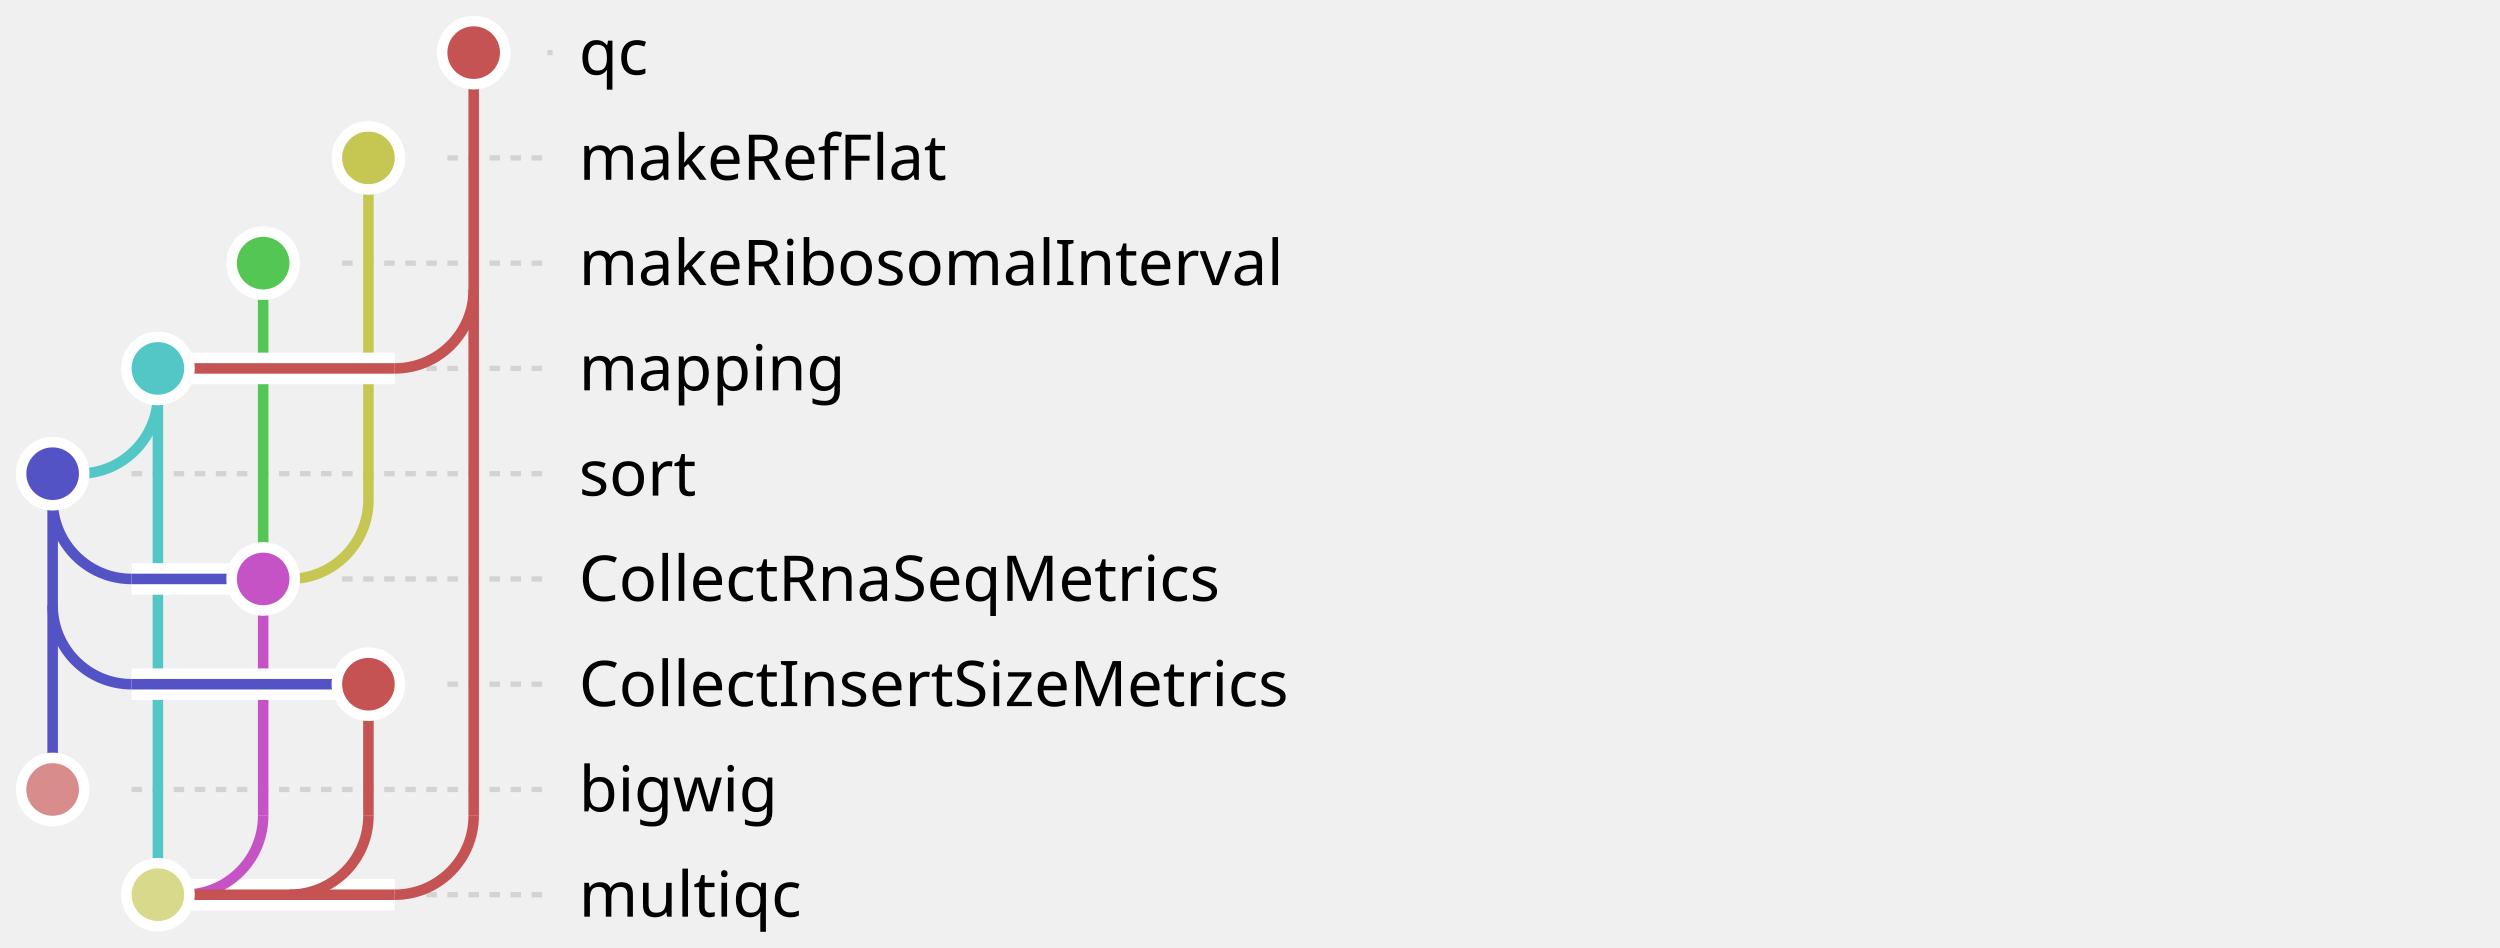
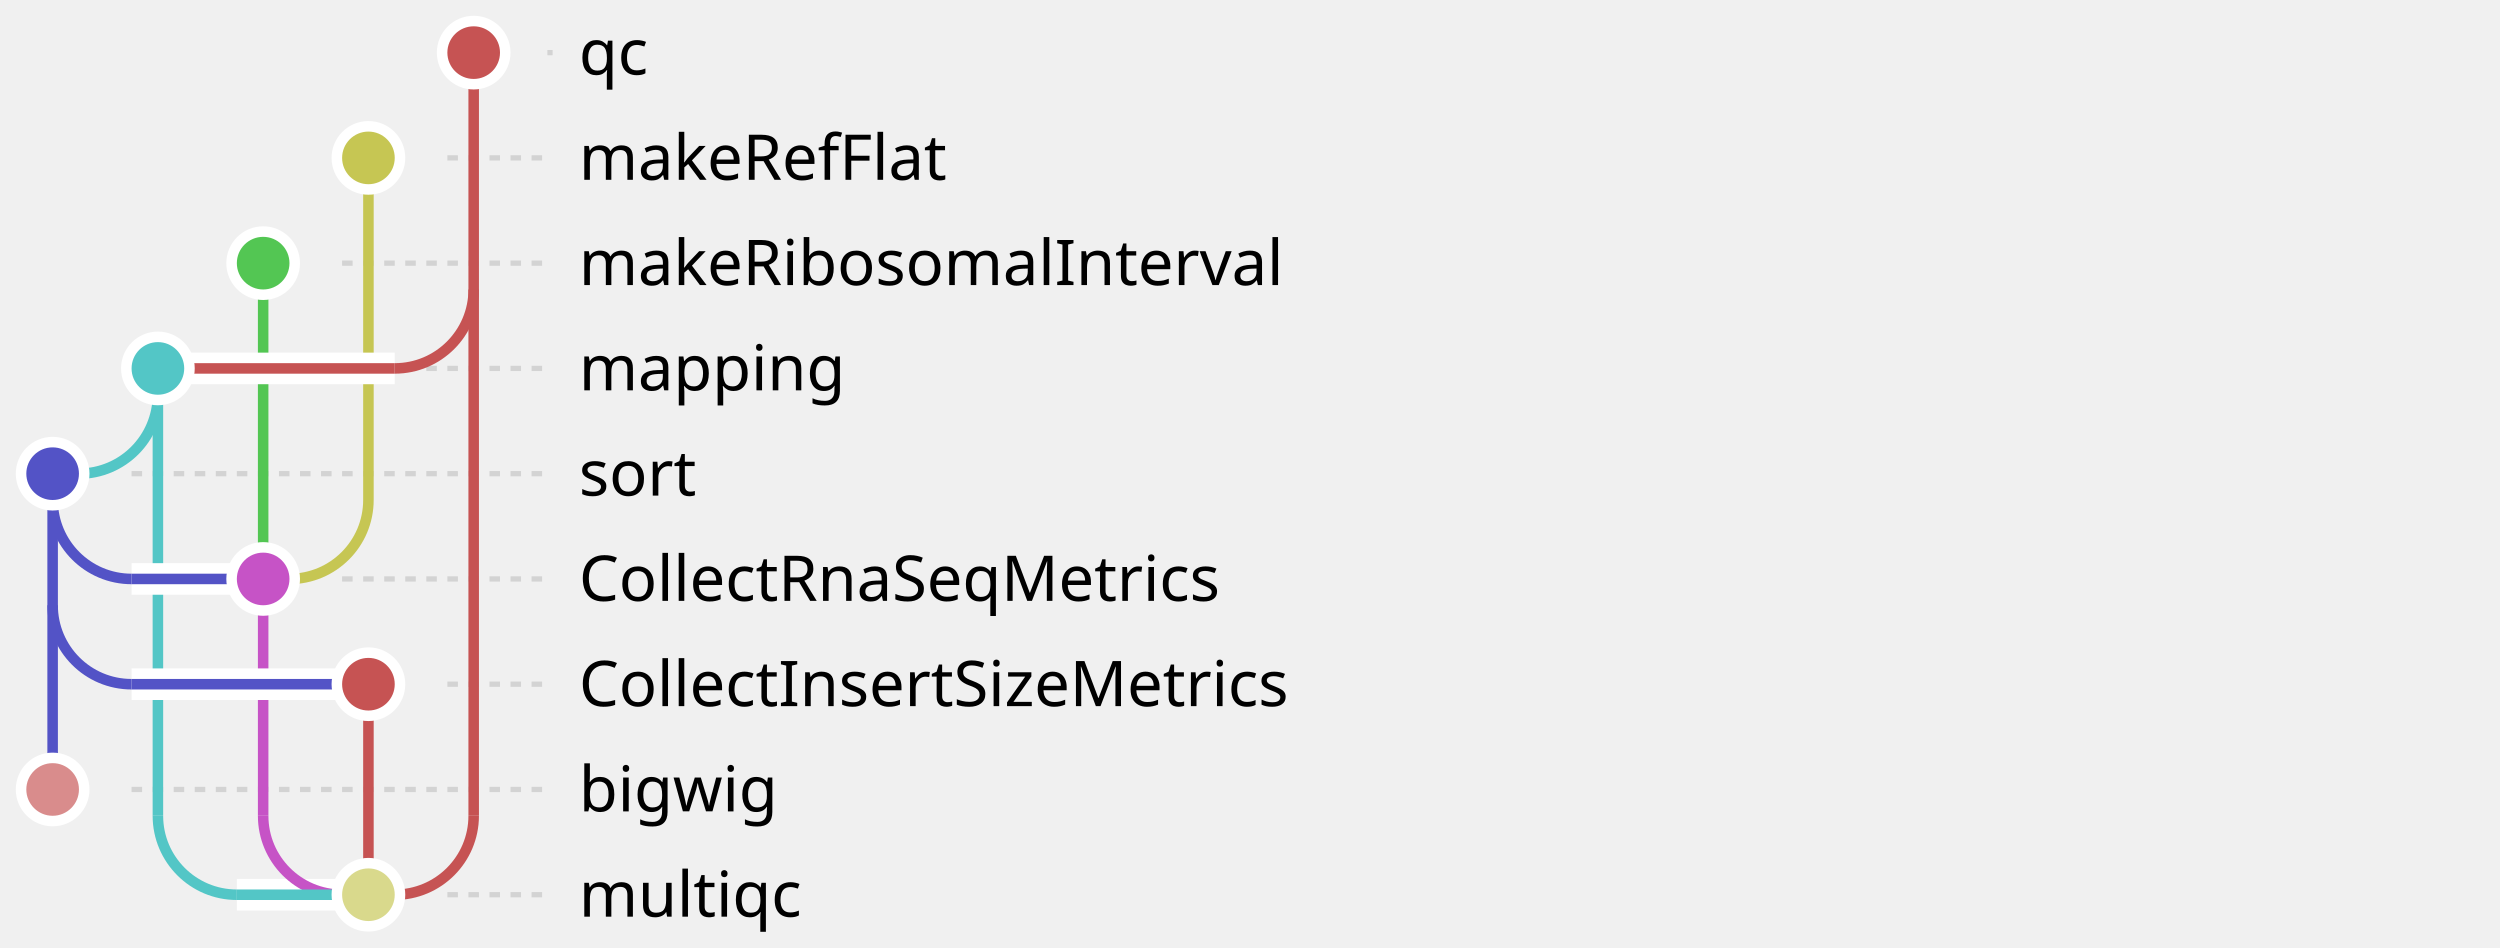
<svg xmlns="http://www.w3.org/2000/svg" baseProfile="full" height="100%" version="1.1" viewBox="25.0,5.0,475.0,180.0" width="100%">
  <defs />
  <g>
    <line stroke="lightgrey" stroke-dasharray="2" x1="130.0" x2="129.0" y1="15.0" y2="15.0" />
    <line stroke="lightgrey" stroke-dasharray="2" x1="110.0" x2="129.0" y1="35.0" y2="35.0" />
    <line stroke="lightgrey" stroke-dasharray="2" x1="90.0" x2="129.0" y1="55.0" y2="55.0" />
    <line stroke="lightgrey" stroke-dasharray="2" x1="70.0" x2="129.0" y1="75.0" y2="75.0" />
    <line stroke="lightgrey" stroke-dasharray="2" x1="50.0" x2="129.0" y1="95.0" y2="95.0" />
    <line stroke="lightgrey" stroke-dasharray="2" x1="90.0" x2="129.0" y1="115.0" y2="115.0" />
    <line stroke="lightgrey" stroke-dasharray="2" x1="110.0" x2="129.0" y1="135.0" y2="135.0" />
    <line stroke="lightgrey" stroke-dasharray="2" x1="50.0" x2="129.0" y1="155.0" y2="155.0" />
-     <line stroke="lightgrey" stroke-dasharray="2" x1="70.0" x2="129.0" y1="175.0" y2="175.0" />
+     <line stroke="lightgrey" stroke-dasharray="2" x1="110.0" x2="129.0" y1="175.0" y2="175.0" />
  </g>
  <g>
    <line stroke="#53c653" stroke-width="2.0" x1="75.0" x2="75.0" y1="55.0" y2="115.0" />
    <line stroke="#c6c653" stroke-width="2.0" x1="95.0" x2="95.0" y1="35.0" y2="100.0" />
    <line stroke="#5353c6" stroke-width="2.0" x1="35.0" x2="35.0" y1="95.0" y2="155.0" />
-     <line stroke="#53c6c6" stroke-width="2.0" x1="55.0" x2="55.0" y1="75.0" y2="175.0" />
+     <line stroke="#53c6c6" stroke-width="2.0" x1="55.0" x2="55.0" y1="75.0" y2="160.0" />
    <line stroke="#c653c6" stroke-width="2.0" x1="75.0" x2="75.0" y1="115.0" y2="160.0" />
-     <line stroke="#c65353" stroke-width="2.0" x1="95.0" x2="95.0" y1="135.0" y2="160.0" />
+     <line stroke="#c65353" stroke-width="2.0" x1="95.0" x2="95.0" y1="135.0" y2="175.0" />
    <line stroke="#c65353" stroke-width="2.0" x1="115.0" x2="115.0" y1="15.0" y2="160.0" />
  </g>
  <g>
    <line stroke="white" stroke-width="6.0" x1="55.0" x2="100.0" y1="75.0" y2="75.0" />
    <line stroke="white" stroke-width="6.0" x1="35.0" x2="40.0" y1="95.0" y2="95.0" />
    <line stroke="white" stroke-width="6.0" x1="50.0" x2="75.0" y1="115.0" y2="115.0" />
    <line stroke="white" stroke-width="6.0" x1="75.0" x2="80.0" y1="115.0" y2="115.0" />
    <line stroke="white" stroke-width="6.0" x1="50.0" x2="95.0" y1="135.0" y2="135.0" />
-     <line stroke="white" stroke-width="6.0" x1="55.0" x2="100.0" y1="175.0" y2="175.0" />
+     <line stroke="white" stroke-width="6.0" x1="70.0" x2="95.0" y1="175.0" y2="175.0" />
+     <line stroke="white" stroke-width="6.0" x1="95.0" x2="100.0" y1="175.0" y2="175.0" />
  </g>
  <g>
    <path d="M 115.0,60.0 a15.0,15.0 0 0,1 -15.0,15.0" fill="none" stroke="#c65353" stroke-width="2.0" />
    <line stroke="#c65353" stroke-width="2.0" x1="55.0" x2="100.0" y1="75.0" y2="75.0" />
    <path d="M 55.0,80.0 a15.0,15.0 0 0,1 -15.0,15.0" fill="none" stroke="#53c6c6" stroke-width="2.0" />
    <line stroke="#53c6c6" stroke-width="2.0" x1="35.0" x2="40.0" y1="95.0" y2="95.0" />
    <path d="M 35.0,100.0 a15.0,15.0 0 0,0 15.0,15.0" fill="none" stroke="#5353c6" stroke-width="2.0" />
    <line stroke="#5353c6" stroke-width="2.0" x1="50.0" x2="75.0" y1="115.0" y2="115.0" />
    <path d="M 95.0,100.0 a15.0,15.0 0 0,1 -15.0,15.0" fill="none" stroke="#c6c653" stroke-width="2.0" />
    <line stroke="#c6c653" stroke-width="2.0" x1="75.0" x2="80.0" y1="115.0" y2="115.0" />
    <path d="M 35.0,120.0 a15.0,15.0 0 0,0 15.0,15.0" fill="none" stroke="#5353c6" stroke-width="2.0" />
    <line stroke="#5353c6" stroke-width="2.0" x1="50.0" x2="95.0" y1="135.0" y2="135.0" />
-     <path d="M 75.0,160.0 a15.0,15.0 0 0,1 -15.0,15.0" fill="none" stroke="#c653c6" stroke-width="2.0" />
-     <path d="M 95.0,160.0 a15.0,15.0 0 0,1 -15.0,15.0" fill="none" stroke="#c65353" stroke-width="2.0" />
+     <path d="M 55.0,160.0 a15.0,15.0 0 0,0 15.0,15.0" fill="none" stroke="#53c6c6" stroke-width="2.0" />
+     <path d="M 75.0,160.0 a15.0,15.0 0 0,0 15.0,15.0" fill="none" stroke="#c653c6" stroke-width="2.0" />
+     <line stroke="#53c6c6" stroke-width="2.0" x1="70.0" x2="95.0" y1="175.0" y2="175.0" />
    <path d="M 115.0,160.0 a15.0,15.0 0 0,1 -15.0,15.0" fill="none" stroke="#c65353" stroke-width="2.0" />
-     <line stroke="#c65353" stroke-width="2.0" x1="55.0" x2="100.0" y1="175.0" y2="175.0" />
+     <line stroke="#c65353" stroke-width="2.0" x1="95.0" x2="100.0" y1="175.0" y2="175.0" />
  </g>
  <g>
    <circle cx="115.0" cy="15.0" fill="#c65353" id="Nqc" r="6.0" stroke="white" stroke-width="2.0" />
    <text dominant-baseline="middle" font-family="sans-serif" font-size="inherit" x="135.0" y="15.0">qc</text>
    <circle cx="95.0" cy="35.0" fill="#c6c653" id="NmakeRefFlat" r="6.0" stroke="white" stroke-width="2.0" />
    <text dominant-baseline="middle" font-family="sans-serif" font-size="inherit" x="135.0" y="35.0">makeRefFlat</text>
    <circle cx="75.0" cy="55.0" fill="#53c653" id="NmakeRibosomalInterval" r="6.0" stroke="white" stroke-width="2.0" />
    <text dominant-baseline="middle" font-family="sans-serif" font-size="inherit" x="135.0" y="55.0">makeRibosomalInterval</text>
    <circle cx="55.0" cy="75.0" fill="#53c6c6" id="Nmapping" r="6.0" stroke="white" stroke-width="2.0" />
    <text dominant-baseline="middle" font-family="sans-serif" font-size="inherit" x="135.0" y="75.0">mapping</text>
    <circle cx="35.0" cy="95.0" fill="#5353c6" id="Nsort" r="6.0" stroke="white" stroke-width="2.0" />
    <text dominant-baseline="middle" font-family="sans-serif" font-size="inherit" x="135.0" y="95.0">sort</text>
    <circle cx="75.0" cy="115.0" fill="#c653c6" id="NCollectRnaSeqMetrics" r="6.0" stroke="white" stroke-width="2.0" />
    <text dominant-baseline="middle" font-family="sans-serif" font-size="inherit" x="135.0" y="115.0">CollectRnaSeqMetrics</text>
    <circle cx="95.0" cy="135.0" fill="#c65353" id="NCollectInsertSizeMetrics" r="6.0" stroke="white" stroke-width="2.0" />
    <text dominant-baseline="middle" font-family="sans-serif" font-size="inherit" x="135.0" y="135.0">CollectInsertSizeMetrics</text>
    <circle cx="35.0" cy="155.0" fill="#d98c8c" id="Nbigwig" r="6.0" stroke="white" stroke-width="2.0" />
    <text dominant-baseline="middle" font-family="sans-serif" font-size="inherit" x="135.0" y="155.0">bigwig</text>
-     <circle cx="55.0" cy="175.0" fill="#d9d98c" id="Nmultiqc" r="6.0" stroke="white" stroke-width="2.0" />
+     <circle cx="95.0" cy="175.0" fill="#d9d98c" id="Nmultiqc" r="6.0" stroke="white" stroke-width="2.0" />
    <text dominant-baseline="middle" font-family="sans-serif" font-size="inherit" x="135.0" y="175.0">multiqc</text>
  </g>
</svg>
